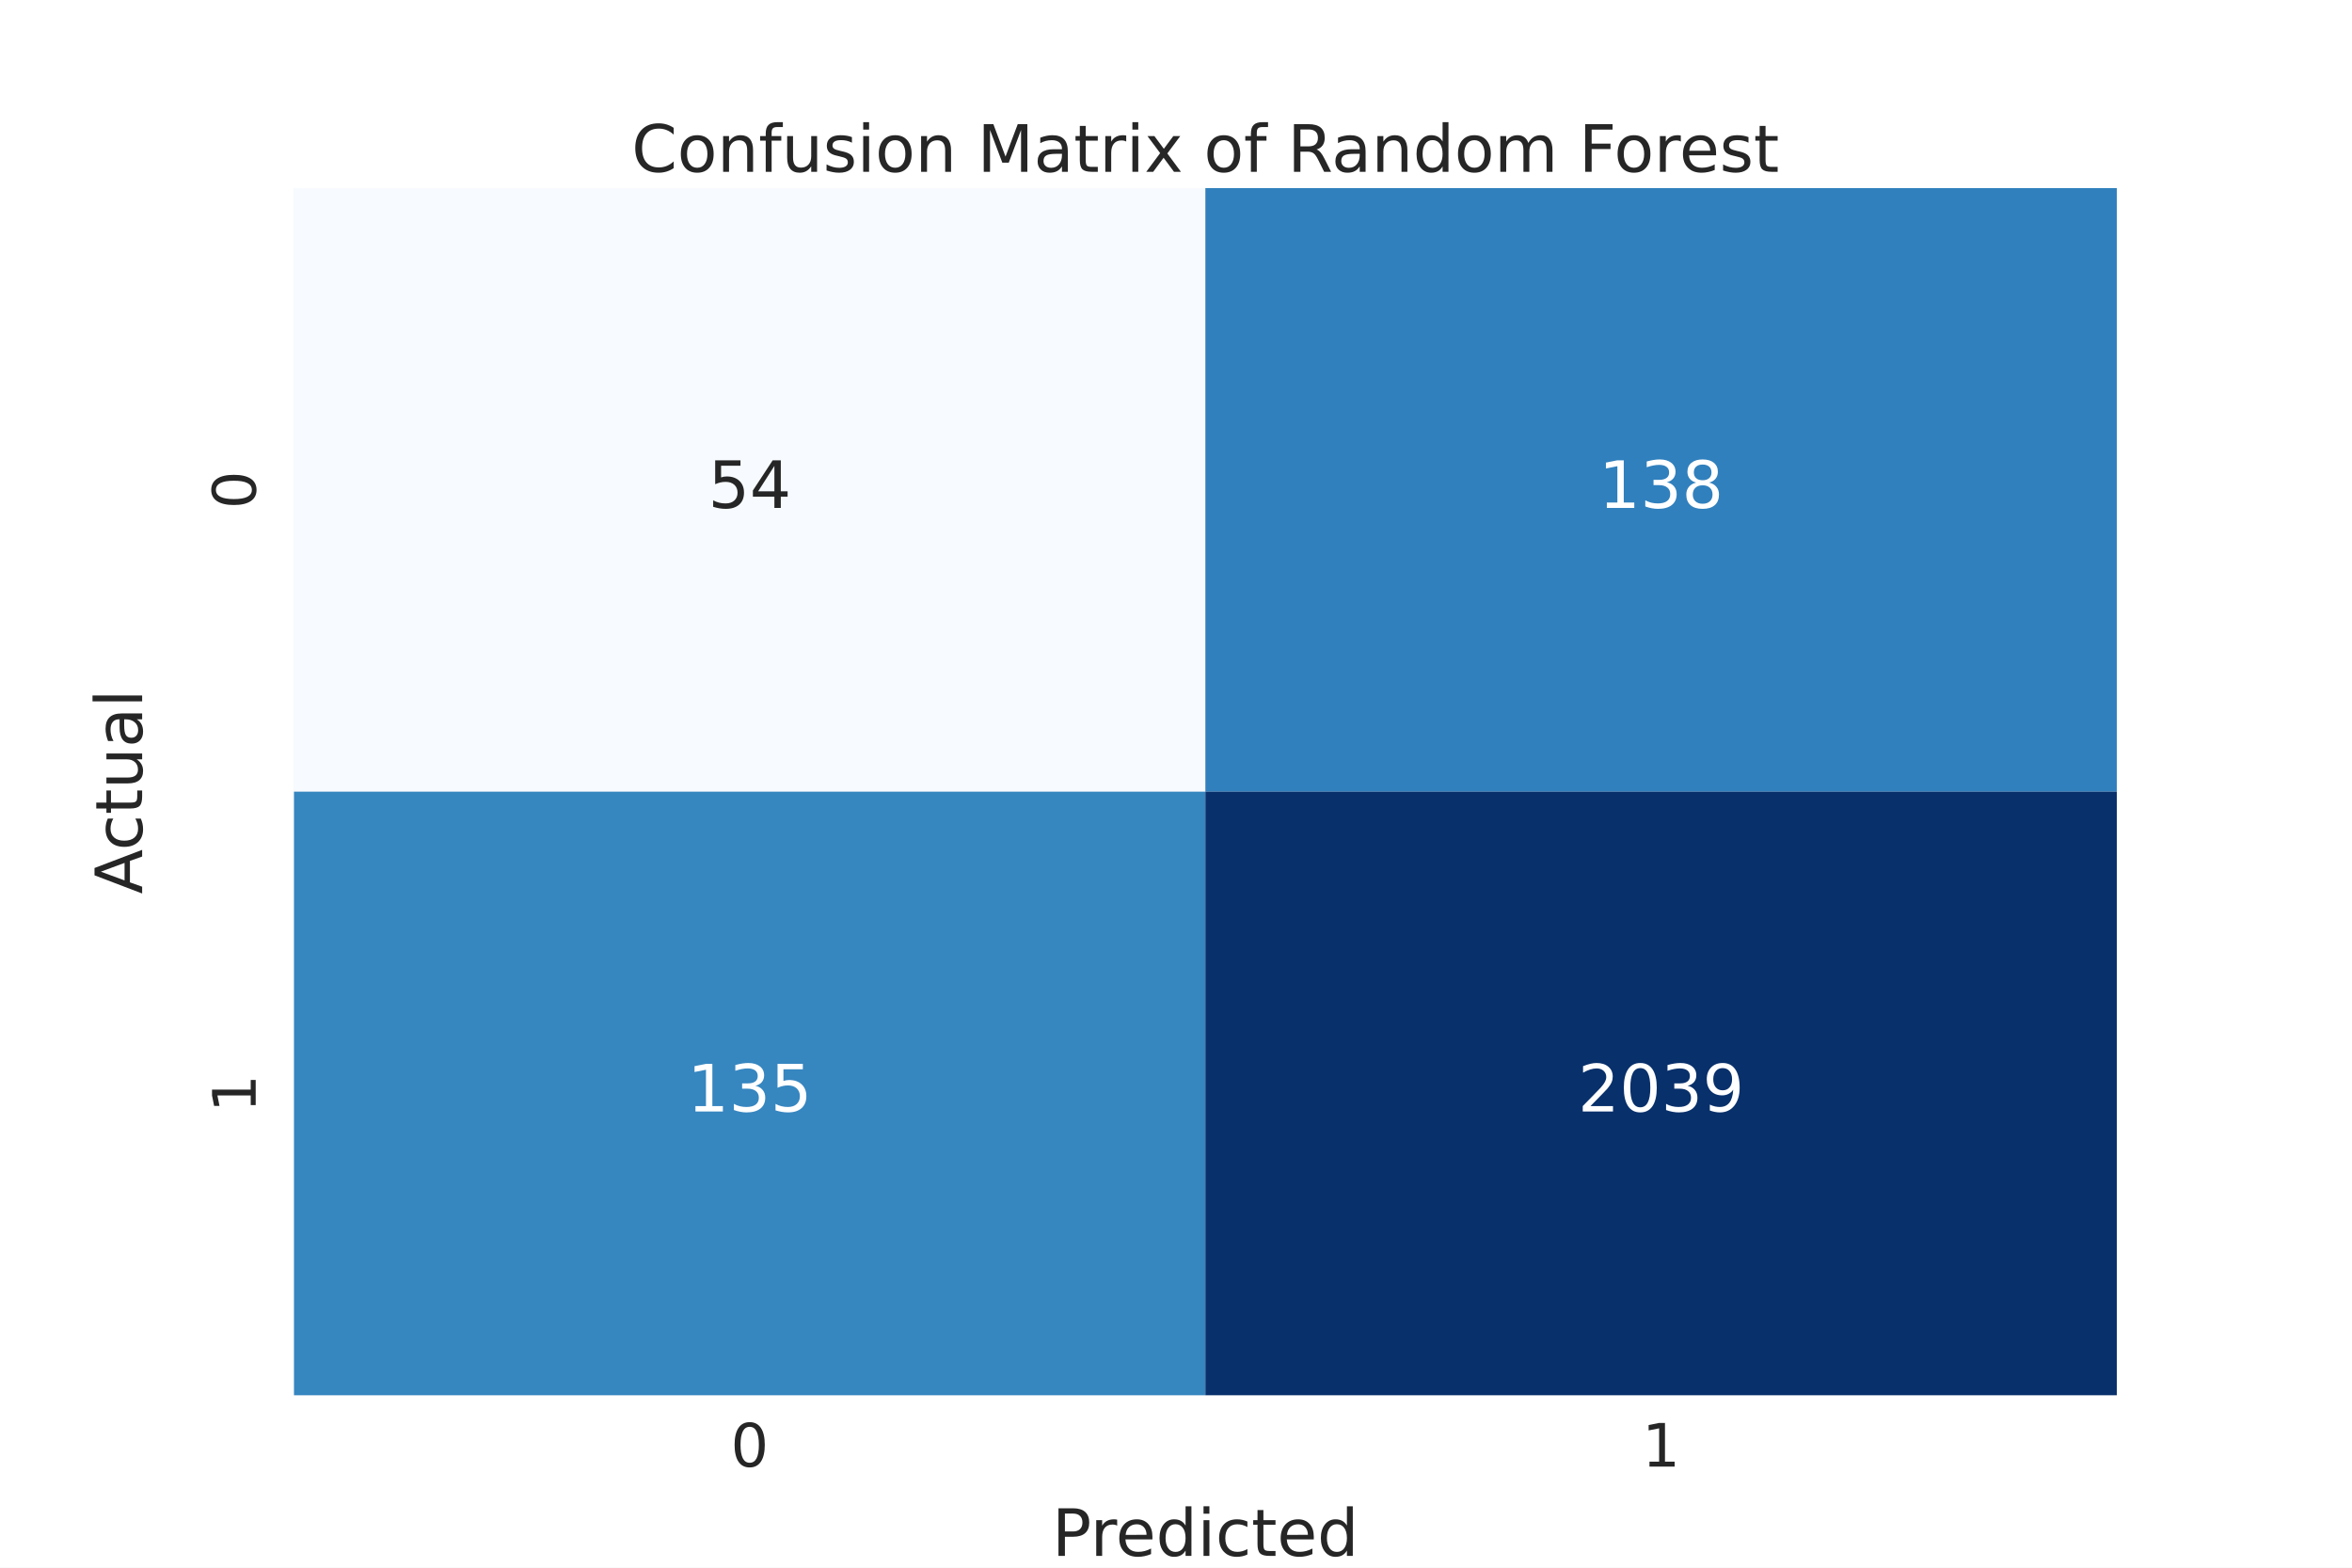
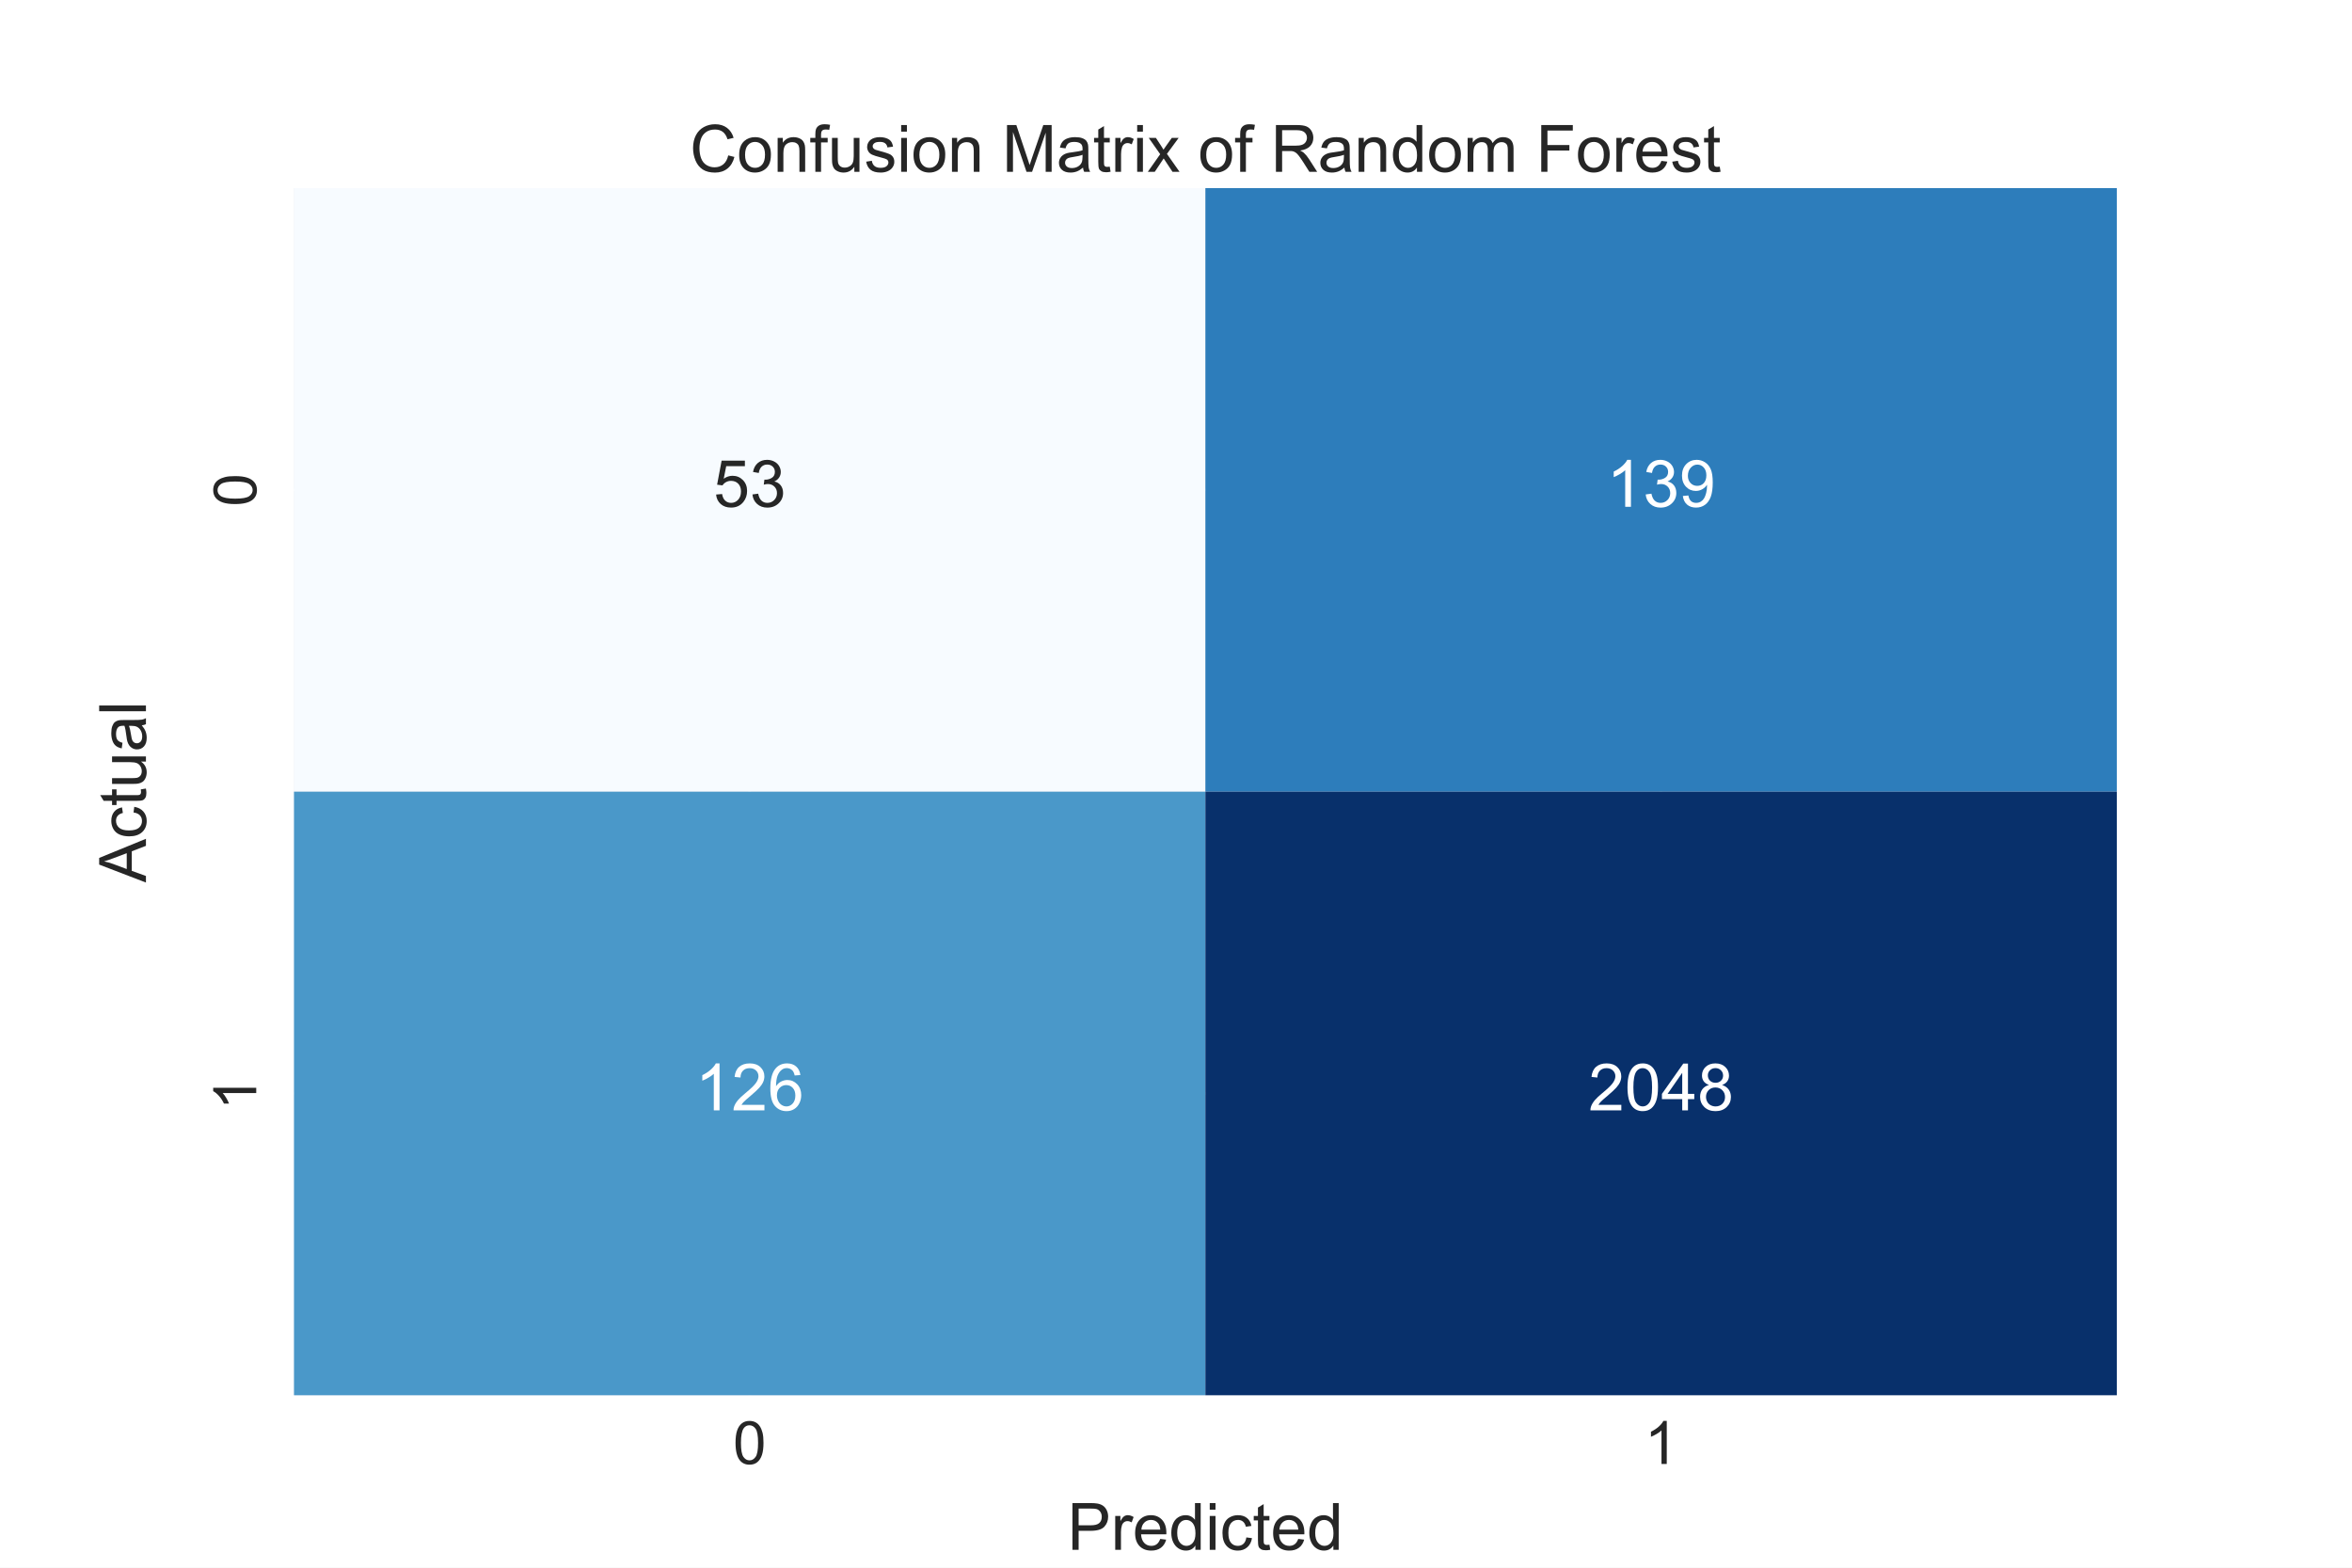
<svg xmlns="http://www.w3.org/2000/svg" xmlns:xlink="http://www.w3.org/1999/xlink" width="864pt" height="576pt" viewBox="0 0 864 576" version="1.1">
  <defs>
    <style type="text/css">*{stroke-linejoin: round; stroke-linecap: butt}</style>
  </defs>
  <g id="figure_1">
    <g id="patch_1">
      <path d="M 0 576  L 864 576  L 864 0  L 0 0  z " style="fill: #ffffff" />
    </g>
    <g id="axes_1">
      <g id="patch_2">
        <path d="M 108 512.64  L 777.6 512.64  L 777.6 69.12  L 108 69.12  z " style="fill: #eaeaf2" />
      </g>
      <g id="matplotlib.axis_1">
        <g id="xtick_1">
+           <g id="line2d_1">
+             <path d="M 275.4 512.64  L 275.4 69.12  " clip-path="url(#p99e1b7f66e)" style="fill: none; stroke: #ffffff; stroke-linecap: round" />
+           </g>
          <g id="text_1">
-             <g style="fill: #262626" transform="translate(268.4013 538.8566) scale(0.22 -0.22)">
+             <g style="fill: #262626" transform="translate(269.283 537.8872) scale(0.22 -0.22)">
              <defs>
-                 <path id="DejaVuSans-30" d="M 2034 4250  Q 1547 4250 1301 3770  Q 1056 3291 1056 2328  Q 1056 1369 1301 889  Q 1547 409 2034 409  Q 2525 409 2770 889  Q 3016 1369 3016 2328  Q 3016 3291 2770 3770  Q 2525 4250 2034 4250  z M 2034 4750  Q 2819 4750 3233 4129  Q 3647 3509 3647 2328  Q 3647 1150 3233 529  Q 2819 -91 2034 -91  Q 1250 -91 836 529  Q 422 1150 422 2328  Q 422 3509 836 4129  Q 1250 4750 2034 4750  z " transform="scale(0.015625)" />
+                 <path id="ArialMT-30" d="M 266 2259  Q 266 3072 433 3567  Q 600 4063 929 4331  Q 1259 4600 1759 4600  Q 2128 4600 2406 4451  Q 2684 4303 2865 4023  Q 3047 3744 3150 3342  Q 3253 2941 3253 2259  Q 3253 1453 3087 958  Q 2922 463 2592 192  Q 2263 -78 1759 -78  Q 1097 -78 719 397  Q 266 969 266 2259  z M 844 2259  Q 844 1131 1108 757  Q 1372 384 1759 384  Q 2147 384 2411 759  Q 2675 1134 2675 2259  Q 2675 3391 2411 3762  Q 2147 4134 1753 4134  Q 1366 4134 1134 3806  Q 844 3388 844 2259  z " transform="scale(0.015625)" />
              </defs>
-               <use xlink:href="#DejaVuSans-30" />
+               <use xlink:href="#ArialMT-30" />
            </g>
          </g>
        </g>
        <g id="xtick_2">
+           <g id="line2d_2">
+             <path d="M 610.2 512.64  L 610.2 69.12  " clip-path="url(#p99e1b7f66e)" style="fill: none; stroke: #ffffff; stroke-linecap: round" />
+           </g>
          <g id="text_2">
-             <g style="fill: #262626" transform="translate(603.2012 538.8566) scale(0.22 -0.22)">
+             <g style="fill: #262626" transform="translate(604.083 537.8872) scale(0.22 -0.22)">
              <defs>
-                 <path id="DejaVuSans-31" d="M 794 531  L 1825 531  L 1825 4091  L 703 3866  L 703 4441  L 1819 4666  L 2450 4666  L 2450 531  L 3481 531  L 3481 0  L 794 0  L 794 531  z " transform="scale(0.015625)" />
+                 <path id="ArialMT-31" d="M 2384 0  L 1822 0  L 1822 3584  Q 1619 3391 1289 3197  Q 959 3003 697 2906  L 697 3450  Q 1169 3672 1522 3987  Q 1875 4303 2022 4600  L 2384 4600  L 2384 0  z " transform="scale(0.015625)" />
              </defs>
-               <use xlink:href="#DejaVuSans-31" />
+               <use xlink:href="#ArialMT-31" />
            </g>
          </g>
        </g>
        <g id="text_3">
-           <g style="fill: #262626" transform="translate(386.4712 571.6681) scale(0.24 -0.24)">
+           <g style="fill: #262626" transform="translate(392.1075 569.4384) scale(0.24 -0.24)">
            <defs>
-               <path id="DejaVuSans-50" d="M 1259 4147  L 1259 2394  L 2053 2394  Q 2494 2394 2734 2622  Q 2975 2850 2975 3272  Q 2975 3691 2734 3919  Q 2494 4147 2053 4147  L 1259 4147  z M 628 4666  L 2053 4666  Q 2838 4666 3239 4311  Q 3641 3956 3641 3272  Q 3641 2581 3239 2228  Q 2838 1875 2053 1875  L 1259 1875  L 1259 0  L 628 0  L 628 4666  z " transform="scale(0.015625)" />
-               <path id="DejaVuSans-72" d="M 2631 2963  Q 2534 3019 2420 3045  Q 2306 3072 2169 3072  Q 1681 3072 1420 2755  Q 1159 2438 1159 1844  L 1159 0  L 581 0  L 581 3500  L 1159 3500  L 1159 2956  Q 1341 3275 1631 3429  Q 1922 3584 2338 3584  Q 2397 3584 2469 3576  Q 2541 3569 2628 3553  L 2631 2963  z " transform="scale(0.015625)" />
-               <path id="DejaVuSans-65" d="M 3597 1894  L 3597 1613  L 953 1613  Q 991 1019 1311 708  Q 1631 397 2203 397  Q 2534 397 2845 478  Q 3156 559 3463 722  L 3463 178  Q 3153 47 2828 -22  Q 2503 -91 2169 -91  Q 1331 -91 842 396  Q 353 884 353 1716  Q 353 2575 817 3079  Q 1281 3584 2069 3584  Q 2775 3584 3186 3129  Q 3597 2675 3597 1894  z M 3022 2063  Q 3016 2534 2758 2815  Q 2500 3097 2075 3097  Q 1594 3097 1305 2825  Q 1016 2553 972 2059  L 3022 2063  z " transform="scale(0.015625)" />
-               <path id="DejaVuSans-64" d="M 2906 2969  L 2906 4863  L 3481 4863  L 3481 0  L 2906 0  L 2906 525  Q 2725 213 2448 61  Q 2172 -91 1784 -91  Q 1150 -91 751 415  Q 353 922 353 1747  Q 353 2572 751 3078  Q 1150 3584 1784 3584  Q 2172 3584 2448 3432  Q 2725 3281 2906 2969  z M 947 1747  Q 947 1113 1208 752  Q 1469 391 1925 391  Q 2381 391 2643 752  Q 2906 1113 2906 1747  Q 2906 2381 2643 2742  Q 2381 3103 1925 3103  Q 1469 3103 1208 2742  Q 947 2381 947 1747  z " transform="scale(0.015625)" />
-               <path id="DejaVuSans-69" d="M 603 3500  L 1178 3500  L 1178 0  L 603 0  L 603 3500  z M 603 4863  L 1178 4863  L 1178 4134  L 603 4134  L 603 4863  z " transform="scale(0.015625)" />
-               <path id="DejaVuSans-63" d="M 3122 3366  L 3122 2828  Q 2878 2963 2633 3030  Q 2388 3097 2138 3097  Q 1578 3097 1268 2742  Q 959 2388 959 1747  Q 959 1106 1268 751  Q 1578 397 2138 397  Q 2388 397 2633 464  Q 2878 531 3122 666  L 3122 134  Q 2881 22 2623 -34  Q 2366 -91 2075 -91  Q 1284 -91 818 406  Q 353 903 353 1747  Q 353 2603 823 3093  Q 1294 3584 2113 3584  Q 2378 3584 2631 3529  Q 2884 3475 3122 3366  z " transform="scale(0.015625)" />
-               <path id="DejaVuSans-74" d="M 1172 4494  L 1172 3500  L 2356 3500  L 2356 3053  L 1172 3053  L 1172 1153  Q 1172 725 1289 603  Q 1406 481 1766 481  L 2356 481  L 2356 0  L 1766 0  Q 1100 0 847 248  Q 594 497 594 1153  L 594 3053  L 172 3053  L 172 3500  L 594 3500  L 594 4494  L 1172 4494  z " transform="scale(0.015625)" />
+               <path id="ArialMT-50" d="M 494 0  L 494 4581  L 2222 4581  Q 2678 4581 2919 4538  Q 3256 4481 3484 4323  Q 3713 4166 3852 3881  Q 3991 3597 3991 3256  Q 3991 2672 3619 2267  Q 3247 1863 2275 1863  L 1100 1863  L 1100 0  L 494 0  z M 1100 2403  L 2284 2403  Q 2872 2403 3119 2622  Q 3366 2841 3366 3238  Q 3366 3525 3220 3729  Q 3075 3934 2838 4000  Q 2684 4041 2272 4041  L 1100 4041  L 1100 2403  z " transform="scale(0.015625)" />
+               <path id="ArialMT-72" d="M 416 0  L 416 3319  L 922 3319  L 922 2816  Q 1116 3169 1280 3281  Q 1444 3394 1641 3394  Q 1925 3394 2219 3213  L 2025 2691  Q 1819 2813 1613 2813  Q 1428 2813 1281 2702  Q 1134 2591 1072 2394  Q 978 2094 978 1738  L 978 0  L 416 0  z " transform="scale(0.015625)" />
+               <path id="ArialMT-65" d="M 2694 1069  L 3275 997  Q 3138 488 2766 206  Q 2394 -75 1816 -75  Q 1088 -75 661 373  Q 234 822 234 1631  Q 234 2469 665 2931  Q 1097 3394 1784 3394  Q 2450 3394 2872 2941  Q 3294 2488 3294 1666  Q 3294 1616 3291 1516  L 816 1516  Q 847 969 1125 678  Q 1403 388 1819 388  Q 2128 388 2347 550  Q 2566 713 2694 1069  z M 847 1978  L 2700 1978  Q 2663 2397 2488 2606  Q 2219 2931 1791 2931  Q 1403 2931 1139 2672  Q 875 2413 847 1978  z " transform="scale(0.015625)" />
+               <path id="ArialMT-64" d="M 2575 0  L 2575 419  Q 2259 -75 1647 -75  Q 1250 -75 917 144  Q 584 363 401 755  Q 219 1147 219 1656  Q 219 2153 384 2558  Q 550 2963 881 3178  Q 1213 3394 1622 3394  Q 1922 3394 2156 3267  Q 2391 3141 2538 2938  L 2538 4581  L 3097 4581  L 3097 0  L 2575 0  z M 797 1656  Q 797 1019 1065 703  Q 1334 388 1700 388  Q 2069 388 2326 689  Q 2584 991 2584 1609  Q 2584 2291 2321 2609  Q 2059 2928 1675 2928  Q 1300 2928 1048 2622  Q 797 2316 797 1656  z " transform="scale(0.015625)" />
+               <path id="ArialMT-69" d="M 425 3934  L 425 4581  L 988 4581  L 988 3934  L 425 3934  z M 425 0  L 425 3319  L 988 3319  L 988 0  L 425 0  z " transform="scale(0.015625)" />
+               <path id="ArialMT-63" d="M 2588 1216  L 3141 1144  Q 3050 572 2676 248  Q 2303 -75 1759 -75  Q 1078 -75 664 370  Q 250 816 250 1647  Q 250 2184 428 2587  Q 606 2991 970 3192  Q 1334 3394 1763 3394  Q 2303 3394 2647 3120  Q 2991 2847 3088 2344  L 2541 2259  Q 2463 2594 2264 2762  Q 2066 2931 1784 2931  Q 1359 2931 1093 2626  Q 828 2322 828 1663  Q 828 994 1084 691  Q 1341 388 1753 388  Q 2084 388 2306 591  Q 2528 794 2588 1216  z " transform="scale(0.015625)" />
+               <path id="ArialMT-74" d="M 1650 503  L 1731 6  Q 1494 -44 1306 -44  Q 1000 -44 831 53  Q 663 150 594 308  Q 525 466 525 972  L 525 2881  L 113 2881  L 113 3319  L 525 3319  L 525 4141  L 1084 4478  L 1084 3319  L 1650 3319  L 1650 2881  L 1084 2881  L 1084 941  Q 1084 700 1114 631  Q 1144 563 1211 522  Q 1278 481 1403 481  Q 1497 481 1650 503  z " transform="scale(0.015625)" />
            </defs>
-             <use xlink:href="#DejaVuSans-50" />
-             <use xlink:href="#DejaVuSans-72" x="58.553" />
-             <use xlink:href="#DejaVuSans-65" x="97.416" />
-             <use xlink:href="#DejaVuSans-64" x="158.939" />
-             <use xlink:href="#DejaVuSans-69" x="222.416" />
-             <use xlink:href="#DejaVuSans-63" x="250.199" />
-             <use xlink:href="#DejaVuSans-74" x="305.18" />
-             <use xlink:href="#DejaVuSans-65" x="344.389" />
-             <use xlink:href="#DejaVuSans-64" x="405.912" />
+             <use xlink:href="#ArialMT-50" />
+             <use xlink:href="#ArialMT-72" x="66.699" />
+             <use xlink:href="#ArialMT-65" x="100" />
+             <use xlink:href="#ArialMT-64" x="155.615" />
+             <use xlink:href="#ArialMT-69" x="211.23" />
+             <use xlink:href="#ArialMT-63" x="233.447" />
+             <use xlink:href="#ArialMT-74" x="283.447" />
+             <use xlink:href="#ArialMT-65" x="311.23" />
+             <use xlink:href="#ArialMT-64" x="366.846" />
          </g>
        </g>
      </g>
      <g id="matplotlib.axis_2">
        <g id="ytick_1">
+           <g id="line2d_3">
+             <path d="M 108 180  L 777.6 180  " clip-path="url(#p99e1b7f66e)" style="fill: none; stroke: #ffffff; stroke-linecap: round" />
+           </g>
          <g id="text_4">
-             <g style="fill: #262626" transform="translate(93.92469 186.9988) rotate(-90) scale(0.22 -0.22)">
-               <use xlink:href="#DejaVuSans-30" />
+             <g style="fill: #262626" transform="translate(94.1275 186.117) rotate(-90) scale(0.22 -0.22)">
+               <use xlink:href="#ArialMT-30" />
            </g>
          </g>
        </g>
        <g id="ytick_2">
+           <g id="line2d_4">
+             <path d="M 108 401.76  L 777.6 401.76  " clip-path="url(#p99e1b7f66e)" style="fill: none; stroke: #ffffff; stroke-linecap: round" />
+           </g>
          <g id="text_5">
-             <g style="fill: #262626" transform="translate(93.92469 408.7588) rotate(-90) scale(0.22 -0.22)">
-               <use xlink:href="#DejaVuSans-31" />
+             <g style="fill: #262626" transform="translate(94.1275 407.877) rotate(-90) scale(0.22 -0.22)">
+               <use xlink:href="#ArialMT-31" />
            </g>
          </g>
        </g>
        <g id="text_6">
-           <g style="fill: #262626" transform="translate(52.21688 328.4737) rotate(-90) scale(0.24 -0.24)">
+           <g style="fill: #262626" transform="translate(53.61031 324.2306) rotate(-90) scale(0.24 -0.24)">
            <defs>
-               <path id="DejaVuSans-41" d="M 2188 4044  L 1331 1722  L 3047 1722  L 2188 4044  z M 1831 4666  L 2547 4666  L 4325 0  L 3669 0  L 3244 1197  L 1141 1197  L 716 0  L 50 0  L 1831 4666  z " transform="scale(0.015625)" />
-               <path id="DejaVuSans-75" d="M 544 1381  L 544 3500  L 1119 3500  L 1119 1403  Q 1119 906 1312 657  Q 1506 409 1894 409  Q 2359 409 2629 706  Q 2900 1003 2900 1516  L 2900 3500  L 3475 3500  L 3475 0  L 2900 0  L 2900 538  Q 2691 219 2414 64  Q 2138 -91 1772 -91  Q 1169 -91 856 284  Q 544 659 544 1381  z M 1991 3584  L 1991 3584  z " transform="scale(0.015625)" />
-               <path id="DejaVuSans-61" d="M 2194 1759  Q 1497 1759 1228 1600  Q 959 1441 959 1056  Q 959 750 1161 570  Q 1363 391 1709 391  Q 2188 391 2477 730  Q 2766 1069 2766 1631  L 2766 1759  L 2194 1759  z M 3341 1997  L 3341 0  L 2766 0  L 2766 531  Q 2569 213 2275 61  Q 1981 -91 1556 -91  Q 1019 -91 701 211  Q 384 513 384 1019  Q 384 1609 779 1909  Q 1175 2209 1959 2209  L 2766 2209  L 2766 2266  Q 2766 2663 2505 2880  Q 2244 3097 1772 3097  Q 1472 3097 1187 3025  Q 903 2953 641 2809  L 641 3341  Q 956 3463 1253 3523  Q 1550 3584 1831 3584  Q 2591 3584 2966 3190  Q 3341 2797 3341 1997  z " transform="scale(0.015625)" />
-               <path id="DejaVuSans-6c" d="M 603 4863  L 1178 4863  L 1178 0  L 603 0  L 603 4863  z " transform="scale(0.015625)" />
+               <path id="ArialMT-41" d="M -9 0  L 1750 4581  L 2403 4581  L 4278 0  L 3588 0  L 3053 1388  L 1138 1388  L 634 0  L -9 0  z M 1313 1881  L 2866 1881  L 2388 3150  Q 2169 3728 2063 4100  Q 1975 3659 1816 3225  L 1313 1881  z " transform="scale(0.015625)" />
+               <path id="ArialMT-75" d="M 2597 0  L 2597 488  Q 2209 -75 1544 -75  Q 1250 -75 995 37  Q 741 150 617 320  Q 494 491 444 738  Q 409 903 409 1263  L 409 3319  L 972 3319  L 972 1478  Q 972 1038 1006 884  Q 1059 663 1231 536  Q 1403 409 1656 409  Q 1909 409 2131 539  Q 2353 669 2445 892  Q 2538 1116 2538 1541  L 2538 3319  L 3100 3319  L 3100 0  L 2597 0  z " transform="scale(0.015625)" />
+               <path id="ArialMT-61" d="M 2588 409  Q 2275 144 1986 34  Q 1697 -75 1366 -75  Q 819 -75 525 192  Q 231 459 231 875  Q 231 1119 342 1320  Q 453 1522 633 1644  Q 813 1766 1038 1828  Q 1203 1872 1538 1913  Q 2219 1994 2541 2106  Q 2544 2222 2544 2253  Q 2544 2597 2384 2738  Q 2169 2928 1744 2928  Q 1347 2928 1158 2789  Q 969 2650 878 2297  L 328 2372  Q 403 2725 575 2942  Q 747 3159 1072 3276  Q 1397 3394 1825 3394  Q 2250 3394 2515 3294  Q 2781 3194 2906 3042  Q 3031 2891 3081 2659  Q 3109 2516 3109 2141  L 3109 1391  Q 3109 606 3145 398  Q 3181 191 3288 0  L 2700 0  Q 2613 175 2588 409  z M 2541 1666  Q 2234 1541 1622 1453  Q 1275 1403 1131 1340  Q 988 1278 909 1158  Q 831 1038 831 891  Q 831 666 1001 516  Q 1172 366 1500 366  Q 1825 366 2078 508  Q 2331 650 2450 897  Q 2541 1088 2541 1459  L 2541 1666  z " transform="scale(0.015625)" />
+               <path id="ArialMT-6c" d="M 409 0  L 409 4581  L 972 4581  L 972 0  L 409 0  z " transform="scale(0.015625)" />
            </defs>
-             <use xlink:href="#DejaVuSans-41" />
-             <use xlink:href="#DejaVuSans-63" x="66.658" />
-             <use xlink:href="#DejaVuSans-74" x="121.639" />
-             <use xlink:href="#DejaVuSans-75" x="160.848" />
-             <use xlink:href="#DejaVuSans-61" x="224.227" />
-             <use xlink:href="#DejaVuSans-6c" x="285.506" />
+             <use xlink:href="#ArialMT-41" />
+             <use xlink:href="#ArialMT-63" x="66.699" />
+             <use xlink:href="#ArialMT-74" x="116.699" />
+             <use xlink:href="#ArialMT-75" x="144.482" />
+             <use xlink:href="#ArialMT-61" x="200.098" />
+             <use xlink:href="#ArialMT-6c" x="255.713" />
          </g>
        </g>
      </g>
      <g id="QuadMesh_1">
-         <path d="M 108 69.12  L 442.8 69.12  L 442.8 290.88  L 108 290.88  L 108 69.12  " clip-path="url(#p32ca5e8376)" style="fill: #f7fbff" />
-         <path d="M 442.8 69.12  L 777.6 69.12  L 777.6 290.88  L 442.8 290.88  L 442.8 69.12  " clip-path="url(#p32ca5e8376)" style="fill: #3080bd" />
-         <path d="M 108 290.88  L 442.8 290.88  L 442.8 512.64  L 108 512.64  L 108 290.88  " clip-path="url(#p32ca5e8376)" style="fill: #3686c0" />
-         <path d="M 442.8 290.88  L 777.6 290.88  L 777.6 512.64  L 442.8 512.64  L 442.8 290.88  " clip-path="url(#p32ca5e8376)" style="fill: #08306b" />
+         <path d="M 108 69.12  L 442.8 69.12  L 442.8 290.88  L 108 290.88  L 108 69.12  " clip-path="url(#p99e1b7f66e)" style="fill: #f7fbff" />
+         <path d="M 442.8 69.12  L 777.6 69.12  L 777.6 290.88  L 442.8 290.88  L 442.8 69.12  " clip-path="url(#p99e1b7f66e)" style="fill: #2d7dbb" />
+         <path d="M 108 290.88  L 442.8 290.88  L 442.8 512.64  L 108 512.64  L 108 290.88  " clip-path="url(#p99e1b7f66e)" style="fill: #4a98c9" />
+         <path d="M 442.8 290.88  L 777.6 290.88  L 777.6 512.64  L 442.8 512.64  L 442.8 290.88  " clip-path="url(#p99e1b7f66e)" style="fill: #08306b" />
      </g>
      <g id="text_7">
-         <g style="fill: #262626" transform="translate(260.13 186.6225) scale(0.24 -0.24)">
-           <defs>
-             <path id="DejaVuSans-35" d="M 691 4666  L 3169 4666  L 3169 4134  L 1269 4134  L 1269 2991  Q 1406 3038 1543 3061  Q 1681 3084 1819 3084  Q 2600 3084 3056 2656  Q 3513 2228 3513 1497  Q 3513 744 3044 326  Q 2575 -91 1722 -91  Q 1428 -91 1123 -41  Q 819 9 494 109  L 494 744  Q 775 591 1075 516  Q 1375 441 1709 441  Q 2250 441 2565 725  Q 2881 1009 2881 1497  Q 2881 1984 2565 2268  Q 2250 2553 1709 2553  Q 1456 2553 1204 2497  Q 953 2441 691 2322  L 691 4666  z " transform="scale(0.015625)" />
-             <path id="DejaVuSans-34" d="M 2419 4116  L 825 1625  L 2419 1625  L 2419 4116  z M 2253 4666  L 3047 4666  L 3047 1625  L 3713 1625  L 3713 1100  L 3047 1100  L 3047 0  L 2419 0  L 2419 1100  L 313 1100  L 313 1709  L 2253 4666  z " transform="scale(0.015625)" />
-           </defs>
-           <use xlink:href="#DejaVuSans-35" />
-           <use xlink:href="#DejaVuSans-34" x="63.623" />
+         <g style="fill: #262626" transform="translate(262.0537 186.2044) scale(0.24 -0.24)">
+           <defs>
+             <path id="ArialMT-35" d="M 266 1200  L 856 1250  Q 922 819 1161 601  Q 1400 384 1738 384  Q 2144 384 2425 690  Q 2706 997 2706 1503  Q 2706 1984 2436 2262  Q 2166 2541 1728 2541  Q 1456 2541 1237 2417  Q 1019 2294 894 2097  L 366 2166  L 809 4519  L 3088 4519  L 3088 3981  L 1259 3981  L 1013 2750  Q 1425 3038 1878 3038  Q 2478 3038 2890 2622  Q 3303 2206 3303 1553  Q 3303 931 2941 478  Q 2500 -78 1738 -78  Q 1113 -78 717 272  Q 322 622 266 1200  z " transform="scale(0.015625)" />
+             <path id="ArialMT-33" d="M 269 1209  L 831 1284  Q 928 806 1161 595  Q 1394 384 1728 384  Q 2125 384 2398 659  Q 2672 934 2672 1341  Q 2672 1728 2419 1979  Q 2166 2231 1775 2231  Q 1616 2231 1378 2169  L 1441 2663  Q 1497 2656 1531 2656  Q 1891 2656 2178 2843  Q 2466 3031 2466 3422  Q 2466 3731 2256 3934  Q 2047 4138 1716 4138  Q 1388 4138 1169 3931  Q 950 3725 888 3313  L 325 3413  Q 428 3978 793 4289  Q 1159 4600 1703 4600  Q 2078 4600 2393 4439  Q 2709 4278 2876 4000  Q 3044 3722 3044 3409  Q 3044 3113 2884 2869  Q 2725 2625 2413 2481  Q 2819 2388 3044 2092  Q 3269 1797 3269 1353  Q 3269 753 2831 336  Q 2394 -81 1725 -81  Q 1122 -81 723 278  Q 325 638 269 1209  z " transform="scale(0.015625)" />
+           </defs>
+           <use xlink:href="#ArialMT-35" />
+           <use xlink:href="#ArialMT-33" x="55.615" />
        </g>
      </g>
      <g id="text_8">
-         <g style="fill: #ffffff" transform="translate(587.295 186.6225) scale(0.24 -0.24)">
-           <defs>
-             <path id="DejaVuSans-33" d="M 2597 2516  Q 3050 2419 3304 2112  Q 3559 1806 3559 1356  Q 3559 666 3084 287  Q 2609 -91 1734 -91  Q 1441 -91 1130 -33  Q 819 25 488 141  L 488 750  Q 750 597 1062 519  Q 1375 441 1716 441  Q 2309 441 2620 675  Q 2931 909 2931 1356  Q 2931 1769 2642 2001  Q 2353 2234 1838 2234  L 1294 2234  L 1294 2753  L 1863 2753  Q 2328 2753 2575 2939  Q 2822 3125 2822 3475  Q 2822 3834 2567 4026  Q 2313 4219 1838 4219  Q 1578 4219 1281 4162  Q 984 4106 628 3988  L 628 4550  Q 988 4650 1302 4700  Q 1616 4750 1894 4750  Q 2613 4750 3031 4423  Q 3450 4097 3450 3541  Q 3450 3153 3228 2886  Q 3006 2619 2597 2516  z " transform="scale(0.015625)" />
-             <path id="DejaVuSans-38" d="M 2034 2216  Q 1584 2216 1326 1975  Q 1069 1734 1069 1313  Q 1069 891 1326 650  Q 1584 409 2034 409  Q 2484 409 2743 651  Q 3003 894 3003 1313  Q 3003 1734 2745 1975  Q 2488 2216 2034 2216  z M 1403 2484  Q 997 2584 770 2862  Q 544 3141 544 3541  Q 544 4100 942 4425  Q 1341 4750 2034 4750  Q 2731 4750 3128 4425  Q 3525 4100 3525 3541  Q 3525 3141 3298 2862  Q 3072 2584 2669 2484  Q 3125 2378 3379 2068  Q 3634 1759 3634 1313  Q 3634 634 3220 271  Q 2806 -91 2034 -91  Q 1263 -91 848 271  Q 434 634 434 1313  Q 434 1759 690 2068  Q 947 2378 1403 2484  z M 1172 3481  Q 1172 3119 1398 2916  Q 1625 2713 2034 2713  Q 2441 2713 2670 2916  Q 2900 3119 2900 3481  Q 2900 3844 2670 4047  Q 2441 4250 2034 4250  Q 1625 4250 1398 4047  Q 1172 3844 1172 3481  z " transform="scale(0.015625)" />
-           </defs>
-           <use xlink:href="#DejaVuSans-31" />
-           <use xlink:href="#DejaVuSans-33" x="63.623" />
-           <use xlink:href="#DejaVuSans-38" x="127.246" />
+         <g style="fill: #ffffff" transform="translate(590.1806 186.2044) scale(0.24 -0.24)">
+           <defs>
+             <path id="ArialMT-39" d="M 350 1059  L 891 1109  Q 959 728 1153 556  Q 1347 384 1650 384  Q 1909 384 2104 503  Q 2300 622 2425 820  Q 2550 1019 2634 1356  Q 2719 1694 2719 2044  Q 2719 2081 2716 2156  Q 2547 1888 2255 1720  Q 1963 1553 1622 1553  Q 1053 1553 659 1965  Q 266 2378 266 3053  Q 266 3750 677 4175  Q 1088 4600 1706 4600  Q 2153 4600 2523 4359  Q 2894 4119 3086 3673  Q 3278 3228 3278 2384  Q 3278 1506 3087 986  Q 2897 466 2520 194  Q 2144 -78 1638 -78  Q 1100 -78 759 220  Q 419 519 350 1059  z M 2653 3081  Q 2653 3566 2395 3850  Q 2138 4134 1775 4134  Q 1400 4134 1122 3828  Q 844 3522 844 3034  Q 844 2597 1108 2323  Q 1372 2050 1759 2050  Q 2150 2050 2401 2323  Q 2653 2597 2653 3081  z " transform="scale(0.015625)" />
+           </defs>
+           <use xlink:href="#ArialMT-31" />
+           <use xlink:href="#ArialMT-33" x="55.615" />
+           <use xlink:href="#ArialMT-39" x="111.23" />
        </g>
      </g>
      <g id="text_9">
-         <g style="fill: #ffffff" transform="translate(252.495 408.3825) scale(0.24 -0.24)">
-           <use xlink:href="#DejaVuSans-31" />
-           <use xlink:href="#DejaVuSans-33" x="63.623" />
-           <use xlink:href="#DejaVuSans-35" x="127.246" />
+         <g style="fill: #ffffff" transform="translate(255.3806 407.9644) scale(0.24 -0.24)">
+           <defs>
+             <path id="ArialMT-32" d="M 3222 541  L 3222 0  L 194 0  Q 188 203 259 391  Q 375 700 629 1000  Q 884 1300 1366 1694  Q 2113 2306 2375 2664  Q 2638 3022 2638 3341  Q 2638 3675 2398 3904  Q 2159 4134 1775 4134  Q 1369 4134 1125 3890  Q 881 3647 878 3216  L 300 3275  Q 359 3922 746 4261  Q 1134 4600 1788 4600  Q 2447 4600 2831 4234  Q 3216 3869 3216 3328  Q 3216 3053 3103 2787  Q 2991 2522 2730 2228  Q 2469 1934 1863 1422  Q 1356 997 1212 845  Q 1069 694 975 541  L 3222 541  z " transform="scale(0.015625)" />
+             <path id="ArialMT-36" d="M 3184 3459  L 2625 3416  Q 2550 3747 2413 3897  Q 2184 4138 1850 4138  Q 1581 4138 1378 3988  Q 1113 3794 959 3422  Q 806 3050 800 2363  Q 1003 2672 1297 2822  Q 1591 2972 1913 2972  Q 2475 2972 2870 2558  Q 3266 2144 3266 1488  Q 3266 1056 3080 686  Q 2894 316 2569 119  Q 2244 -78 1831 -78  Q 1128 -78 684 439  Q 241 956 241 2144  Q 241 3472 731 4075  Q 1159 4600 1884 4600  Q 2425 4600 2770 4297  Q 3116 3994 3184 3459  z M 888 1484  Q 888 1194 1011 928  Q 1134 663 1356 523  Q 1578 384 1822 384  Q 2178 384 2434 671  Q 2691 959 2691 1453  Q 2691 1928 2437 2201  Q 2184 2475 1800 2475  Q 1419 2475 1153 2201  Q 888 1928 888 1484  z " transform="scale(0.015625)" />
+           </defs>
+           <use xlink:href="#ArialMT-31" />
+           <use xlink:href="#ArialMT-32" x="55.615" />
+           <use xlink:href="#ArialMT-36" x="111.23" />
        </g>
      </g>
      <g id="text_10">
-         <g style="fill: #ffffff" transform="translate(579.66 408.3825) scale(0.24 -0.24)">
-           <defs>
-             <path id="DejaVuSans-32" d="M 1228 531  L 3431 531  L 3431 0  L 469 0  L 469 531  Q 828 903 1448 1529  Q 2069 2156 2228 2338  Q 2531 2678 2651 2914  Q 2772 3150 2772 3378  Q 2772 3750 2511 3984  Q 2250 4219 1831 4219  Q 1534 4219 1204 4116  Q 875 4013 500 3803  L 500 4441  Q 881 4594 1212 4672  Q 1544 4750 1819 4750  Q 2544 4750 2975 4387  Q 3406 4025 3406 3419  Q 3406 3131 3298 2873  Q 3191 2616 2906 2266  Q 2828 2175 2409 1742  Q 1991 1309 1228 531  z " transform="scale(0.015625)" />
-             <path id="DejaVuSans-39" d="M 703 97  L 703 672  Q 941 559 1184 500  Q 1428 441 1663 441  Q 2288 441 2617 861  Q 2947 1281 2994 2138  Q 2813 1869 2534 1725  Q 2256 1581 1919 1581  Q 1219 1581 811 2004  Q 403 2428 403 3163  Q 403 3881 828 4315  Q 1253 4750 1959 4750  Q 2769 4750 3195 4129  Q 3622 3509 3622 2328  Q 3622 1225 3098 567  Q 2575 -91 1691 -91  Q 1453 -91 1209 -44  Q 966 3 703 97  z M 1959 2075  Q 2384 2075 2632 2365  Q 2881 2656 2881 3163  Q 2881 3666 2632 3958  Q 2384 4250 1959 4250  Q 1534 4250 1286 3958  Q 1038 3666 1038 3163  Q 1038 2656 1286 2365  Q 1534 2075 1959 2075  z " transform="scale(0.015625)" />
-           </defs>
-           <use xlink:href="#DejaVuSans-32" />
-           <use xlink:href="#DejaVuSans-30" x="63.623" />
-           <use xlink:href="#DejaVuSans-33" x="127.246" />
-           <use xlink:href="#DejaVuSans-39" x="190.869" />
+         <g style="fill: #ffffff" transform="translate(583.5075 407.9644) scale(0.24 -0.24)">
+           <defs>
+             <path id="ArialMT-34" d="M 2069 0  L 2069 1097  L 81 1097  L 81 1613  L 2172 4581  L 2631 4581  L 2631 1613  L 3250 1613  L 3250 1097  L 2631 1097  L 2631 0  L 2069 0  z M 2069 1613  L 2069 3678  L 634 1613  L 2069 1613  z " transform="scale(0.015625)" />
+             <path id="ArialMT-38" d="M 1131 2484  Q 781 2613 612 2850  Q 444 3088 444 3419  Q 444 3919 803 4259  Q 1163 4600 1759 4600  Q 2359 4600 2725 4251  Q 3091 3903 3091 3403  Q 3091 3084 2923 2848  Q 2756 2613 2416 2484  Q 2838 2347 3058 2040  Q 3278 1734 3278 1309  Q 3278 722 2862 322  Q 2447 -78 1769 -78  Q 1091 -78 675 323  Q 259 725 259 1325  Q 259 1772 486 2073  Q 713 2375 1131 2484  z M 1019 3438  Q 1019 3113 1228 2906  Q 1438 2700 1772 2700  Q 2097 2700 2305 2904  Q 2513 3109 2513 3406  Q 2513 3716 2298 3927  Q 2084 4138 1766 4138  Q 1444 4138 1231 3931  Q 1019 3725 1019 3438  z M 838 1322  Q 838 1081 952 856  Q 1066 631 1291 507  Q 1516 384 1775 384  Q 2178 384 2440 643  Q 2703 903 2703 1303  Q 2703 1709 2433 1975  Q 2163 2241 1756 2241  Q 1359 2241 1098 1978  Q 838 1716 838 1322  z " transform="scale(0.015625)" />
+           </defs>
+           <use xlink:href="#ArialMT-32" />
+           <use xlink:href="#ArialMT-30" x="55.615" />
+           <use xlink:href="#ArialMT-34" x="111.23" />
+           <use xlink:href="#ArialMT-38" x="166.846" />
        </g>
      </g>
      <g id="text_11">
-         <g style="fill: #262626" transform="translate(232.02 63.12) scale(0.24 -0.24)">
-           <defs>
-             <path id="DejaVuSans-43" d="M 4122 4306  L 4122 3641  Q 3803 3938 3442 4084  Q 3081 4231 2675 4231  Q 1875 4231 1450 3742  Q 1025 3253 1025 2328  Q 1025 1406 1450 917  Q 1875 428 2675 428  Q 3081 428 3442 575  Q 3803 722 4122 1019  L 4122 359  Q 3791 134 3420 21  Q 3050 -91 2638 -91  Q 1578 -91 968 557  Q 359 1206 359 2328  Q 359 3453 968 4101  Q 1578 4750 2638 4750  Q 3056 4750 3426 4639  Q 3797 4528 4122 4306  z " transform="scale(0.015625)" />
-             <path id="DejaVuSans-6f" d="M 1959 3097  Q 1497 3097 1228 2736  Q 959 2375 959 1747  Q 959 1119 1226 758  Q 1494 397 1959 397  Q 2419 397 2687 759  Q 2956 1122 2956 1747  Q 2956 2369 2687 2733  Q 2419 3097 1959 3097  z M 1959 3584  Q 2709 3584 3137 3096  Q 3566 2609 3566 1747  Q 3566 888 3137 398  Q 2709 -91 1959 -91  Q 1206 -91 779 398  Q 353 888 353 1747  Q 353 2609 779 3096  Q 1206 3584 1959 3584  z " transform="scale(0.015625)" />
-             <path id="DejaVuSans-6e" d="M 3513 2113  L 3513 0  L 2938 0  L 2938 2094  Q 2938 2591 2744 2837  Q 2550 3084 2163 3084  Q 1697 3084 1428 2787  Q 1159 2491 1159 1978  L 1159 0  L 581 0  L 581 3500  L 1159 3500  L 1159 2956  Q 1366 3272 1645 3428  Q 1925 3584 2291 3584  Q 2894 3584 3203 3211  Q 3513 2838 3513 2113  z " transform="scale(0.015625)" />
-             <path id="DejaVuSans-66" d="M 2375 4863  L 2375 4384  L 1825 4384  Q 1516 4384 1395 4259  Q 1275 4134 1275 3809  L 1275 3500  L 2222 3500  L 2222 3053  L 1275 3053  L 1275 0  L 697 0  L 697 3053  L 147 3053  L 147 3500  L 697 3500  L 697 3744  Q 697 4328 969 4595  Q 1241 4863 1831 4863  L 2375 4863  z " transform="scale(0.015625)" />
-             <path id="DejaVuSans-73" d="M 2834 3397  L 2834 2853  Q 2591 2978 2328 3040  Q 2066 3103 1784 3103  Q 1356 3103 1142 2972  Q 928 2841 928 2578  Q 928 2378 1081 2264  Q 1234 2150 1697 2047  L 1894 2003  Q 2506 1872 2764 1633  Q 3022 1394 3022 966  Q 3022 478 2636 193  Q 2250 -91 1575 -91  Q 1294 -91 989 -36  Q 684 19 347 128  L 347 722  Q 666 556 975 473  Q 1284 391 1588 391  Q 1994 391 2212 530  Q 2431 669 2431 922  Q 2431 1156 2273 1281  Q 2116 1406 1581 1522  L 1381 1569  Q 847 1681 609 1914  Q 372 2147 372 2553  Q 372 3047 722 3315  Q 1072 3584 1716 3584  Q 2034 3584 2315 3537  Q 2597 3491 2834 3397  z " transform="scale(0.015625)" />
-             <path id="DejaVuSans-20" transform="scale(0.015625)" />
-             <path id="DejaVuSans-4d" d="M 628 4666  L 1569 4666  L 2759 1491  L 3956 4666  L 4897 4666  L 4897 0  L 4281 0  L 4281 4097  L 3078 897  L 2444 897  L 1241 4097  L 1241 0  L 628 0  L 628 4666  z " transform="scale(0.015625)" />
-             <path id="DejaVuSans-78" d="M 3513 3500  L 2247 1797  L 3578 0  L 2900 0  L 1881 1375  L 863 0  L 184 0  L 1544 1831  L 300 3500  L 978 3500  L 1906 2253  L 2834 3500  L 3513 3500  z " transform="scale(0.015625)" />
-             <path id="DejaVuSans-52" d="M 2841 2188  Q 3044 2119 3236 1894  Q 3428 1669 3622 1275  L 4263 0  L 3584 0  L 2988 1197  Q 2756 1666 2539 1819  Q 2322 1972 1947 1972  L 1259 1972  L 1259 0  L 628 0  L 628 4666  L 2053 4666  Q 2853 4666 3247 4331  Q 3641 3997 3641 3322  Q 3641 2881 3436 2590  Q 3231 2300 2841 2188  z M 1259 4147  L 1259 2491  L 2053 2491  Q 2509 2491 2742 2702  Q 2975 2913 2975 3322  Q 2975 3731 2742 3939  Q 2509 4147 2053 4147  L 1259 4147  z " transform="scale(0.015625)" />
-             <path id="DejaVuSans-6d" d="M 3328 2828  Q 3544 3216 3844 3400  Q 4144 3584 4550 3584  Q 5097 3584 5394 3201  Q 5691 2819 5691 2113  L 5691 0  L 5113 0  L 5113 2094  Q 5113 2597 4934 2840  Q 4756 3084 4391 3084  Q 3944 3084 3684 2787  Q 3425 2491 3425 1978  L 3425 0  L 2847 0  L 2847 2094  Q 2847 2600 2669 2842  Q 2491 3084 2119 3084  Q 1678 3084 1418 2786  Q 1159 2488 1159 1978  L 1159 0  L 581 0  L 581 3500  L 1159 3500  L 1159 2956  Q 1356 3278 1631 3431  Q 1906 3584 2284 3584  Q 2666 3584 2933 3390  Q 3200 3197 3328 2828  z " transform="scale(0.015625)" />
-             <path id="DejaVuSans-46" d="M 628 4666  L 3309 4666  L 3309 4134  L 1259 4134  L 1259 2759  L 3109 2759  L 3109 2228  L 1259 2228  L 1259 0  L 628 0  L 628 4666  z " transform="scale(0.015625)" />
-           </defs>
-           <use xlink:href="#DejaVuSans-43" />
-           <use xlink:href="#DejaVuSans-6f" x="69.824" />
-           <use xlink:href="#DejaVuSans-6e" x="131.006" />
-           <use xlink:href="#DejaVuSans-66" x="194.385" />
-           <use xlink:href="#DejaVuSans-75" x="229.59" />
-           <use xlink:href="#DejaVuSans-73" x="292.969" />
-           <use xlink:href="#DejaVuSans-69" x="345.068" />
-           <use xlink:href="#DejaVuSans-6f" x="372.852" />
-           <use xlink:href="#DejaVuSans-6e" x="434.033" />
-           <use xlink:href="#DejaVuSans-20" x="497.412" />
-           <use xlink:href="#DejaVuSans-4d" x="529.199" />
-           <use xlink:href="#DejaVuSans-61" x="615.479" />
-           <use xlink:href="#DejaVuSans-74" x="676.758" />
-           <use xlink:href="#DejaVuSans-72" x="715.967" />
-           <use xlink:href="#DejaVuSans-69" x="757.08" />
-           <use xlink:href="#DejaVuSans-78" x="784.863" />
-           <use xlink:href="#DejaVuSans-20" x="844.043" />
-           <use xlink:href="#DejaVuSans-6f" x="875.83" />
-           <use xlink:href="#DejaVuSans-66" x="937.012" />
-           <use xlink:href="#DejaVuSans-20" x="972.217" />
-           <use xlink:href="#DejaVuSans-52" x="1004.004" />
-           <use xlink:href="#DejaVuSans-61" x="1071.236" />
-           <use xlink:href="#DejaVuSans-6e" x="1132.516" />
-           <use xlink:href="#DejaVuSans-64" x="1195.895" />
-           <use xlink:href="#DejaVuSans-6f" x="1259.371" />
-           <use xlink:href="#DejaVuSans-6d" x="1320.553" />
-           <use xlink:href="#DejaVuSans-20" x="1417.965" />
-           <use xlink:href="#DejaVuSans-46" x="1449.752" />
-           <use xlink:href="#DejaVuSans-6f" x="1503.646" />
-           <use xlink:href="#DejaVuSans-72" x="1564.828" />
-           <use xlink:href="#DejaVuSans-65" x="1603.691" />
-           <use xlink:href="#DejaVuSans-73" x="1665.215" />
-           <use xlink:href="#DejaVuSans-74" x="1717.314" />
+         <g style="fill: #262626" transform="translate(253.4025 63.12) scale(0.24 -0.24)">
+           <defs>
+             <path id="ArialMT-43" d="M 3763 1606  L 4369 1453  Q 4178 706 3683 314  Q 3188 -78 2472 -78  Q 1731 -78 1267 223  Q 803 525 561 1097  Q 319 1669 319 2325  Q 319 3041 592 3573  Q 866 4106 1370 4382  Q 1875 4659 2481 4659  Q 3169 4659 3637 4309  Q 4106 3959 4291 3325  L 3694 3184  Q 3534 3684 3231 3912  Q 2928 4141 2469 4141  Q 1941 4141 1586 3887  Q 1231 3634 1087 3207  Q 944 2781 944 2328  Q 944 1744 1114 1308  Q 1284 872 1643 656  Q 2003 441 2422 441  Q 2931 441 3284 734  Q 3638 1028 3763 1606  z " transform="scale(0.015625)" />
+             <path id="ArialMT-6f" d="M 213 1659  Q 213 2581 725 3025  Q 1153 3394 1769 3394  Q 2453 3394 2887 2945  Q 3322 2497 3322 1706  Q 3322 1066 3130 698  Q 2938 331 2570 128  Q 2203 -75 1769 -75  Q 1072 -75 642 372  Q 213 819 213 1659  z M 791 1659  Q 791 1022 1069 705  Q 1347 388 1769 388  Q 2188 388 2466 706  Q 2744 1025 2744 1678  Q 2744 2294 2464 2611  Q 2184 2928 1769 2928  Q 1347 2928 1069 2612  Q 791 2297 791 1659  z " transform="scale(0.015625)" />
+             <path id="ArialMT-6e" d="M 422 0  L 422 3319  L 928 3319  L 928 2847  Q 1294 3394 1984 3394  Q 2284 3394 2536 3286  Q 2788 3178 2913 3003  Q 3038 2828 3088 2588  Q 3119 2431 3119 2041  L 3119 0  L 2556 0  L 2556 2019  Q 2556 2363 2490 2533  Q 2425 2703 2258 2804  Q 2091 2906 1866 2906  Q 1506 2906 1245 2678  Q 984 2450 984 1813  L 984 0  L 422 0  z " transform="scale(0.015625)" />
+             <path id="ArialMT-66" d="M 556 0  L 556 2881  L 59 2881  L 59 3319  L 556 3319  L 556 3672  Q 556 4006 616 4169  Q 697 4388 901 4523  Q 1106 4659 1475 4659  Q 1713 4659 2000 4603  L 1916 4113  Q 1741 4144 1584 4144  Q 1328 4144 1222 4034  Q 1116 3925 1116 3625  L 1116 3319  L 1763 3319  L 1763 2881  L 1116 2881  L 1116 0  L 556 0  z " transform="scale(0.015625)" />
+             <path id="ArialMT-73" d="M 197 991  L 753 1078  Q 800 744 1014 566  Q 1228 388 1613 388  Q 2000 388 2187 545  Q 2375 703 2375 916  Q 2375 1106 2209 1216  Q 2094 1291 1634 1406  Q 1016 1563 777 1677  Q 538 1791 414 1992  Q 291 2194 291 2438  Q 291 2659 392 2848  Q 494 3038 669 3163  Q 800 3259 1026 3326  Q 1253 3394 1513 3394  Q 1903 3394 2198 3281  Q 2494 3169 2634 2976  Q 2775 2784 2828 2463  L 2278 2388  Q 2241 2644 2061 2787  Q 1881 2931 1553 2931  Q 1166 2931 1000 2803  Q 834 2675 834 2503  Q 834 2394 903 2306  Q 972 2216 1119 2156  Q 1203 2125 1616 2013  Q 2213 1853 2448 1751  Q 2684 1650 2818 1456  Q 2953 1263 2953 975  Q 2953 694 2789 445  Q 2625 197 2315 61  Q 2006 -75 1616 -75  Q 969 -75 630 194  Q 291 463 197 991  z " transform="scale(0.015625)" />
+             <path id="ArialMT-20" transform="scale(0.015625)" />
+             <path id="ArialMT-4d" d="M 475 0  L 475 4581  L 1388 4581  L 2472 1338  Q 2622 884 2691 659  Q 2769 909 2934 1394  L 4031 4581  L 4847 4581  L 4847 0  L 4263 0  L 4263 3834  L 2931 0  L 2384 0  L 1059 3900  L 1059 0  L 475 0  z " transform="scale(0.015625)" />
+             <path id="ArialMT-78" d="M 47 0  L 1259 1725  L 138 3319  L 841 3319  L 1350 2541  Q 1494 2319 1581 2169  Q 1719 2375 1834 2534  L 2394 3319  L 3066 3319  L 1919 1756  L 3153 0  L 2463 0  L 1781 1031  L 1600 1309  L 728 0  L 47 0  z " transform="scale(0.015625)" />
+             <path id="ArialMT-52" d="M 503 0  L 503 4581  L 2534 4581  Q 3147 4581 3465 4457  Q 3784 4334 3975 4021  Q 4166 3709 4166 3331  Q 4166 2844 3850 2509  Q 3534 2175 2875 2084  Q 3116 1969 3241 1856  Q 3506 1613 3744 1247  L 4541 0  L 3778 0  L 3172 953  Q 2906 1366 2734 1584  Q 2563 1803 2427 1890  Q 2291 1978 2150 2013  Q 2047 2034 1813 2034  L 1109 2034  L 1109 0  L 503 0  z M 1109 2559  L 2413 2559  Q 2828 2559 3062 2645  Q 3297 2731 3419 2920  Q 3541 3109 3541 3331  Q 3541 3656 3305 3865  Q 3069 4075 2559 4075  L 1109 4075  L 1109 2559  z " transform="scale(0.015625)" />
+             <path id="ArialMT-6d" d="M 422 0  L 422 3319  L 925 3319  L 925 2853  Q 1081 3097 1340 3245  Q 1600 3394 1931 3394  Q 2300 3394 2536 3241  Q 2772 3088 2869 2813  Q 3263 3394 3894 3394  Q 4388 3394 4653 3120  Q 4919 2847 4919 2278  L 4919 0  L 4359 0  L 4359 2091  Q 4359 2428 4304 2576  Q 4250 2725 4106 2815  Q 3963 2906 3769 2906  Q 3419 2906 3187 2673  Q 2956 2441 2956 1928  L 2956 0  L 2394 0  L 2394 2156  Q 2394 2531 2256 2718  Q 2119 2906 1806 2906  Q 1569 2906 1367 2781  Q 1166 2656 1075 2415  Q 984 2175 984 1722  L 984 0  L 422 0  z " transform="scale(0.015625)" />
+             <path id="ArialMT-46" d="M 525 0  L 525 4581  L 3616 4581  L 3616 4041  L 1131 4041  L 1131 2622  L 3281 2622  L 3281 2081  L 1131 2081  L 1131 0  L 525 0  z " transform="scale(0.015625)" />
+           </defs>
+           <use xlink:href="#ArialMT-43" />
+           <use xlink:href="#ArialMT-6f" x="72.217" />
+           <use xlink:href="#ArialMT-6e" x="127.832" />
+           <use xlink:href="#ArialMT-66" x="183.447" />
+           <use xlink:href="#ArialMT-75" x="211.23" />
+           <use xlink:href="#ArialMT-73" x="266.846" />
+           <use xlink:href="#ArialMT-69" x="316.846" />
+           <use xlink:href="#ArialMT-6f" x="339.062" />
+           <use xlink:href="#ArialMT-6e" x="394.678" />
+           <use xlink:href="#ArialMT-20" x="450.293" />
+           <use xlink:href="#ArialMT-4d" x="478.076" />
+           <use xlink:href="#ArialMT-61" x="561.377" />
+           <use xlink:href="#ArialMT-74" x="616.992" />
+           <use xlink:href="#ArialMT-72" x="644.775" />
+           <use xlink:href="#ArialMT-69" x="678.076" />
+           <use xlink:href="#ArialMT-78" x="700.293" />
+           <use xlink:href="#ArialMT-20" x="750.293" />
+           <use xlink:href="#ArialMT-6f" x="778.076" />
+           <use xlink:href="#ArialMT-66" x="833.691" />
+           <use xlink:href="#ArialMT-20" x="861.475" />
+           <use xlink:href="#ArialMT-52" x="889.258" />
+           <use xlink:href="#ArialMT-61" x="961.475" />
+           <use xlink:href="#ArialMT-6e" x="1017.09" />
+           <use xlink:href="#ArialMT-64" x="1072.705" />
+           <use xlink:href="#ArialMT-6f" x="1128.32" />
+           <use xlink:href="#ArialMT-6d" x="1183.936" />
+           <use xlink:href="#ArialMT-20" x="1267.236" />
+           <use xlink:href="#ArialMT-46" x="1295.02" />
+           <use xlink:href="#ArialMT-6f" x="1356.104" />
+           <use xlink:href="#ArialMT-72" x="1411.719" />
+           <use xlink:href="#ArialMT-65" x="1445.02" />
+           <use xlink:href="#ArialMT-73" x="1500.635" />
+           <use xlink:href="#ArialMT-74" x="1550.635" />
        </g>
      </g>
    </g>
  </g>
  <defs>
-     <clipPath id="p32ca5e8376">
+     <clipPath id="p99e1b7f66e">
      <rect x="108" y="69.12" width="669.6" height="443.52" />
    </clipPath>
  </defs>
</svg>
